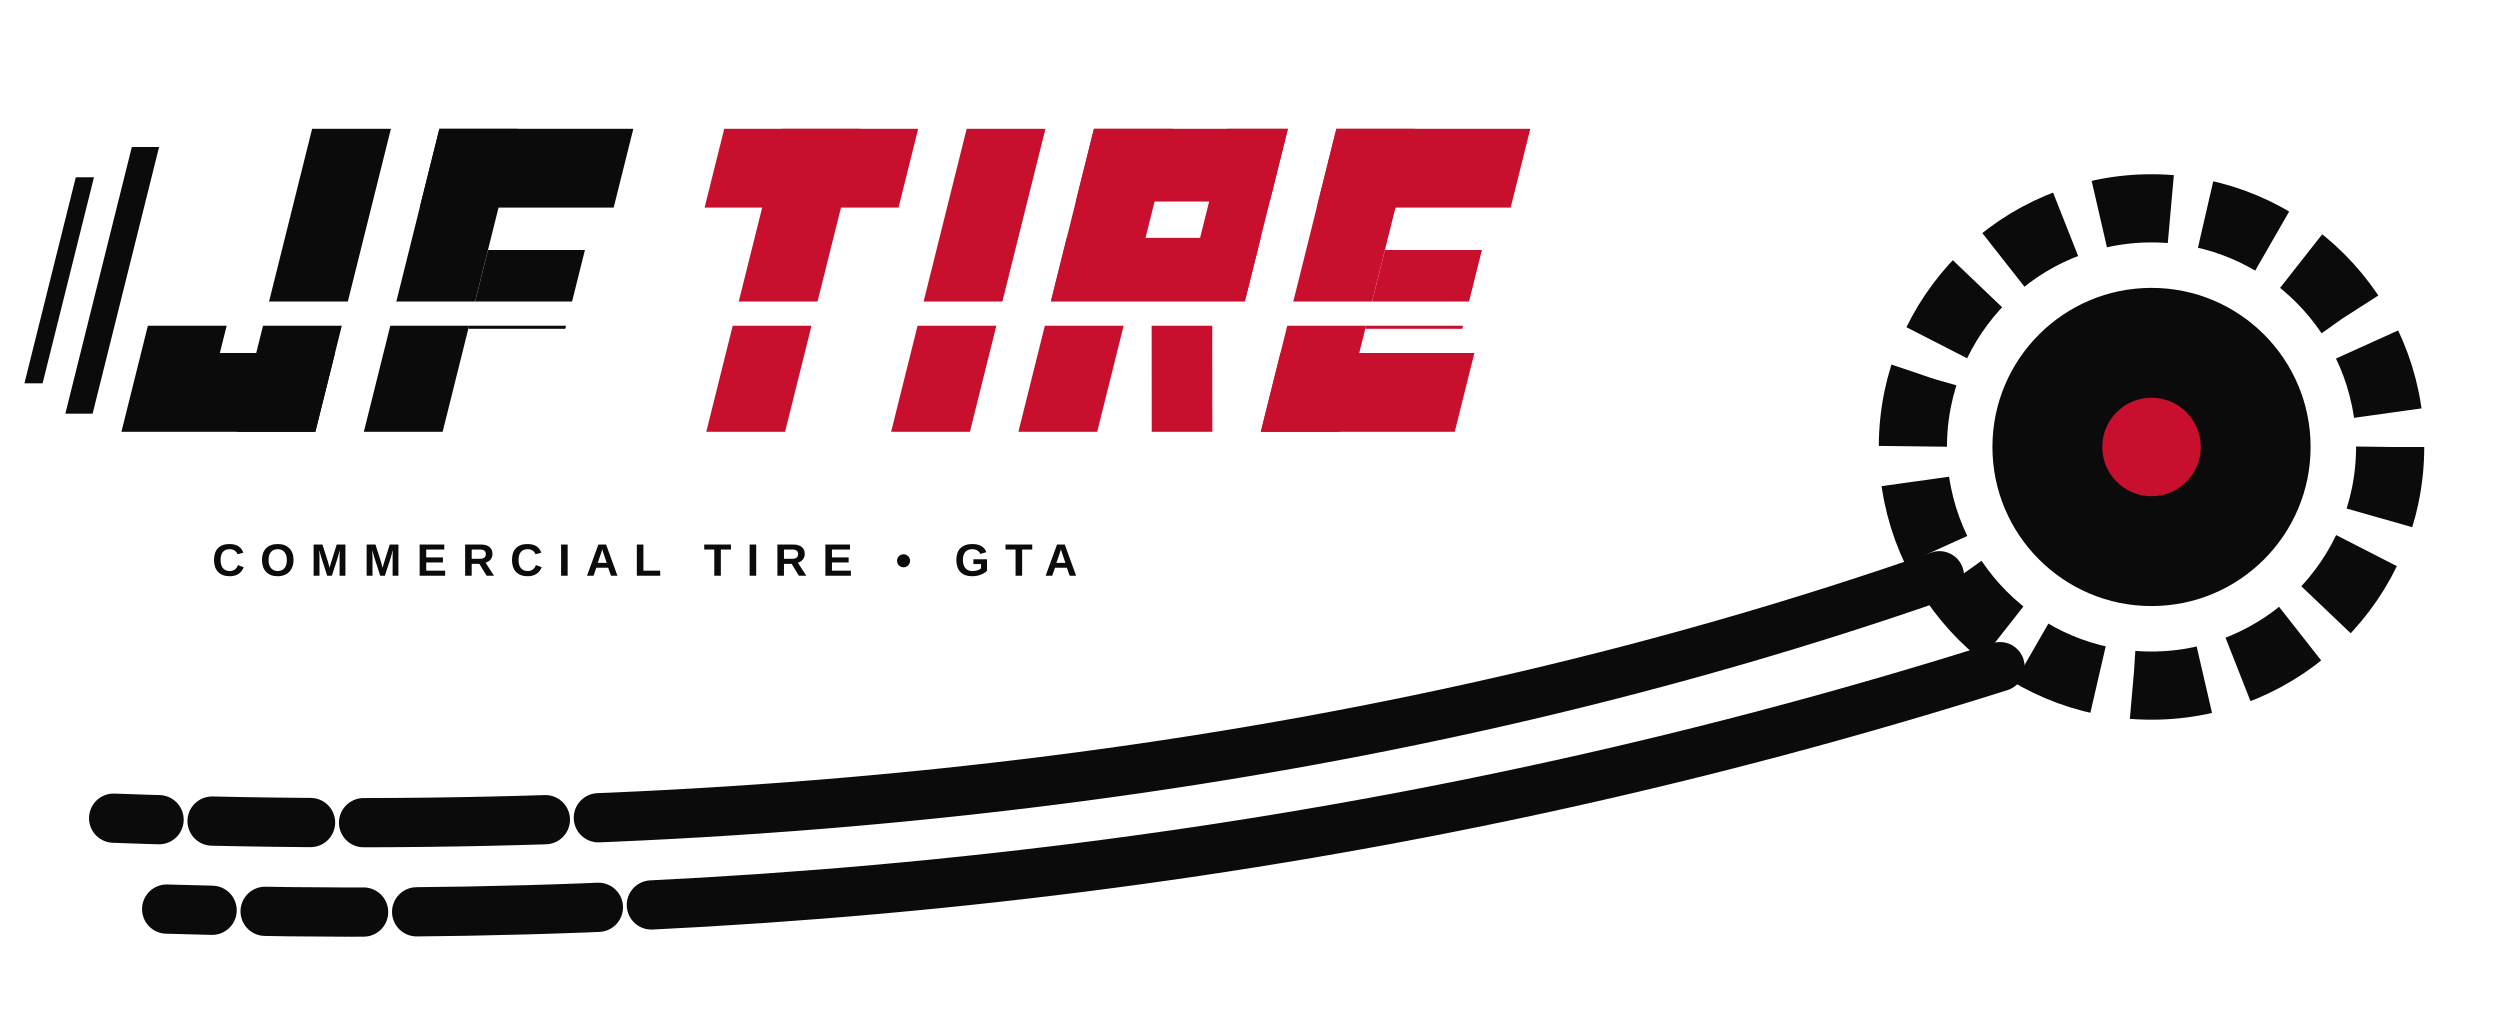
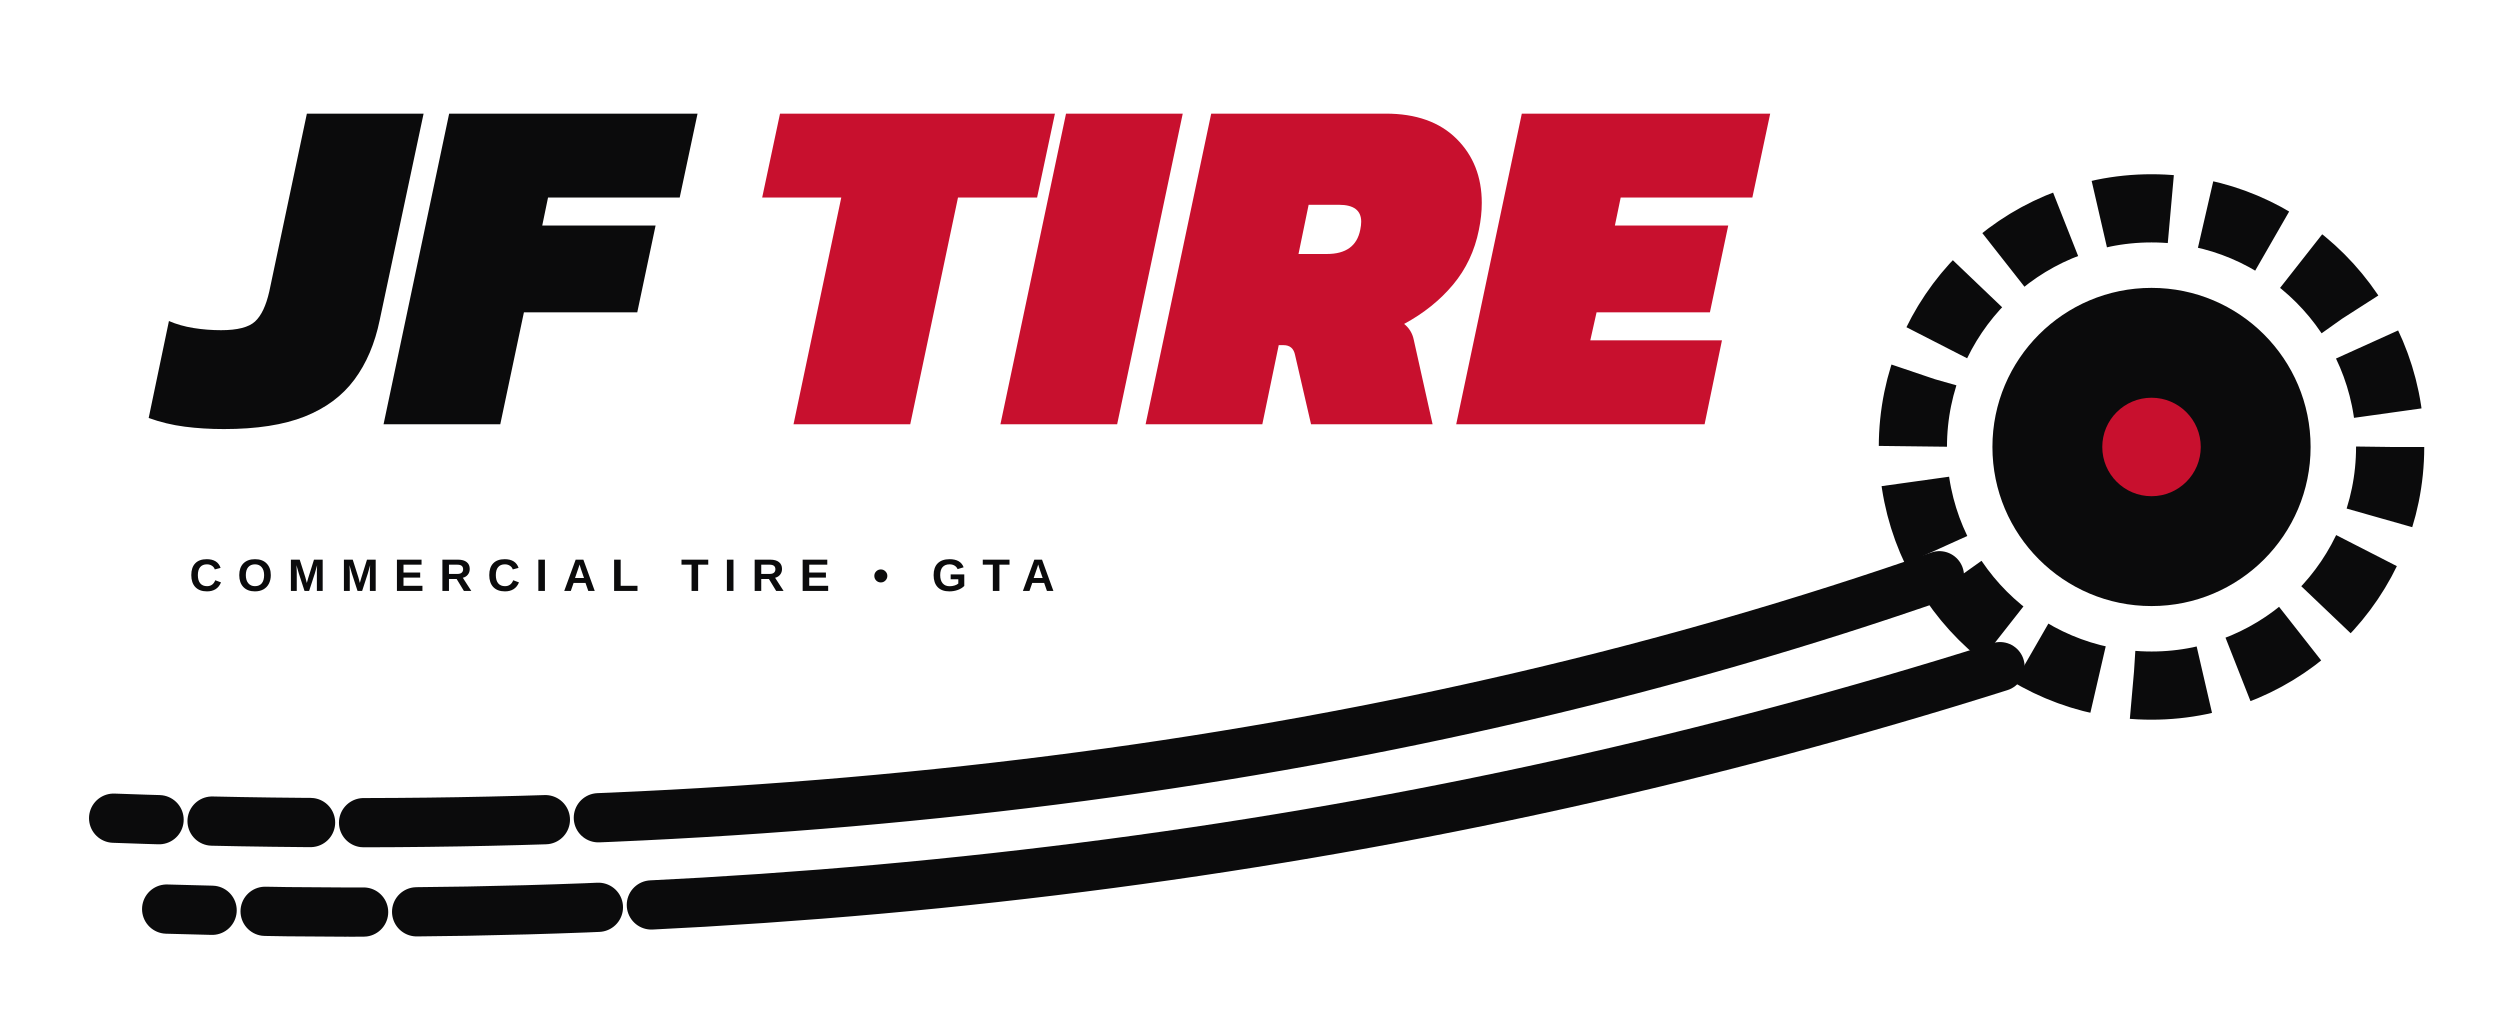
<svg xmlns="http://www.w3.org/2000/svg" viewBox="0 0 660 270" font-family="Arial,'Helvetica Neue',sans-serif">
  <circle cx="568" cy="118" r="63" fill="none" stroke="var(--lg-ink,#0B0B0C)" stroke-width="18" stroke-dasharray="19 9.3" />
  <circle cx="568" cy="118" r="42" fill="var(--lg-ink,#0B0B0C)" />
  <circle cx="568" cy="118" r="13" fill="var(--lg-red,#C8102E)" />
  <path d="M30 216 Q300 226 512 152" fill="none" stroke="var(--lg-ink,#0B0B0C)" stroke-width="13" stroke-linecap="round" stroke-dasharray="12 14 26 14 48 14 500 900" />
  <path d="M44 240 Q300 248 528 176" fill="none" stroke="var(--lg-ink,#0B0B0C)" stroke-width="13" stroke-linecap="round" stroke-dasharray="12 14 26 14 48 14 500 900" />
-   <g transform="translate(52 34) scale(0.8)">
-     <g transform="skewX(-14)">
-       <rect x="38.0" y="0" width="26" height="100" fill="var(--lg-ink,#0B0B0C)" />
-       <rect x="0.0" y="74" width="64" height="26" fill="var(--lg-ink,#0B0B0C)" />
-       <rect x="0.0" y="58" width="26" height="16" fill="var(--lg-ink,#0B0B0C)" />
-       <rect x="80.0" y="0" width="26" height="100" fill="var(--lg-ink,#0B0B0C)" />
-       <rect x="80.0" y="0" width="64" height="26" fill="var(--lg-ink,#0B0B0C)" />
-       <rect x="106.0" y="40" width="32" height="26" fill="var(--lg-ink,#0B0B0C)" />
-       <rect x="174.0" y="0" width="64" height="26" fill="var(--lg-red,#C8102E)" />
-       <rect x="193.0" y="0" width="26" height="100" fill="var(--lg-red,#C8102E)" />
-       <rect x="254.0" y="0" width="26" height="100" fill="var(--lg-red,#C8102E)" />
-       <rect x="296.0" y="0" width="26" height="100" fill="var(--lg-red,#C8102E)" />
-       <rect x="296.0" y="0" width="64" height="24" fill="var(--lg-red,#C8102E)" />
-       <rect x="340.0" y="0" width="20" height="60" fill="var(--lg-red,#C8102E)" />
-       <rect x="296.0" y="36" width="64" height="24" fill="var(--lg-red,#C8102E)" />
-       <path d="M330.0 60 L350.0 60 L360.0 100 L340.0 100 Z" fill="var(--lg-red,#C8102E)" />
-       <rect x="376.0" y="0" width="26" height="100" fill="var(--lg-red,#C8102E)" />
-       <rect x="376.0" y="0" width="64" height="26" fill="var(--lg-red,#C8102E)" />
-       <rect x="402.0" y="40" width="32" height="26" fill="var(--lg-red,#C8102E)" />
-       <rect x="376.0" y="74" width="64" height="26" fill="var(--lg-red,#C8102E)" />
-       <rect x="-18" y="57" width="470" height="8" fill="var(--lg-paper,#FFFFFF)" />
-       <rect x="-20" y="6" width="9" height="88" fill="var(--lg-ink,#0B0B0C)" />
-       <rect x="-36" y="16" width="6" height="68" fill="var(--lg-ink,#0B0B0C)" />
-     </g>
+   <g transform="translate(46 112) scale(0.127329,-0.127329)">
+     <path transform="translate(0 0)" d="M103 -10Q60 -10 21.5 -5.0Q-17 0 -53 13L-11 214Q12 204 40.0 199.5Q68 195 97 195Q148 195 167.5 213.0Q187 231 197 275L275 644H517L426 216Q411 143 373.5 92.5Q336 42 270.5 16.0Q205 -10 103 -10Z" fill="var(--lg-ink,#0B0B0C)" />
+     <path transform="translate(455 0)" d="M-21 0 115 644H630L593 470H320L308 412H543L505 232H270L221 0Z" fill="var(--lg-ink,#0B0B0C)" />
+     <path transform="translate(1176 0)" d="M108 0 207 470H43L80 644H650L613 470H449L350 0Z" fill="var(--lg-red,#C8102E)" />
+     <path transform="translate(1734 0)" d="M-21 0 115 644H357L221 0Z" fill="var(--lg-red,#C8102E)" />
+     <path transform="translate(2035 0)" d="M-21 0 115 644H477Q571 644 623.5 592.0Q676 540 676 459Q676 432 670 403Q657 338 616.5 289.5Q576 241 515 208Q531 195 535 175L574 0H322L289 143Q285 164 265 164H255L221 0ZM296 353H355Q414 353 424 403Q425 408 425.5 412.0Q426 416 426 420Q426 455 380 455H317Z" fill="var(--lg-red,#C8102E)" />
+     <path transform="translate(2679 0)" d="M-21 0 115 644H630L593 470H320L308 412H543L505 232H270L257 174H530L494 0Z" fill="var(--lg-red,#C8102E)" />
  </g>
-   <text x="56" y="152" font-size="12" font-weight="700" letter-spacing="4" fill="var(--lg-ink,#0B0B0C)">COMMERCIAL TIRE • GTA</text>
+   <text x="50" y="156" text-anchor="start" font-size="12" font-weight="700" letter-spacing="4" fill="var(--lg-ink,#0B0B0C)">COMMERCIAL TIRE • GTA</text>
</svg>
